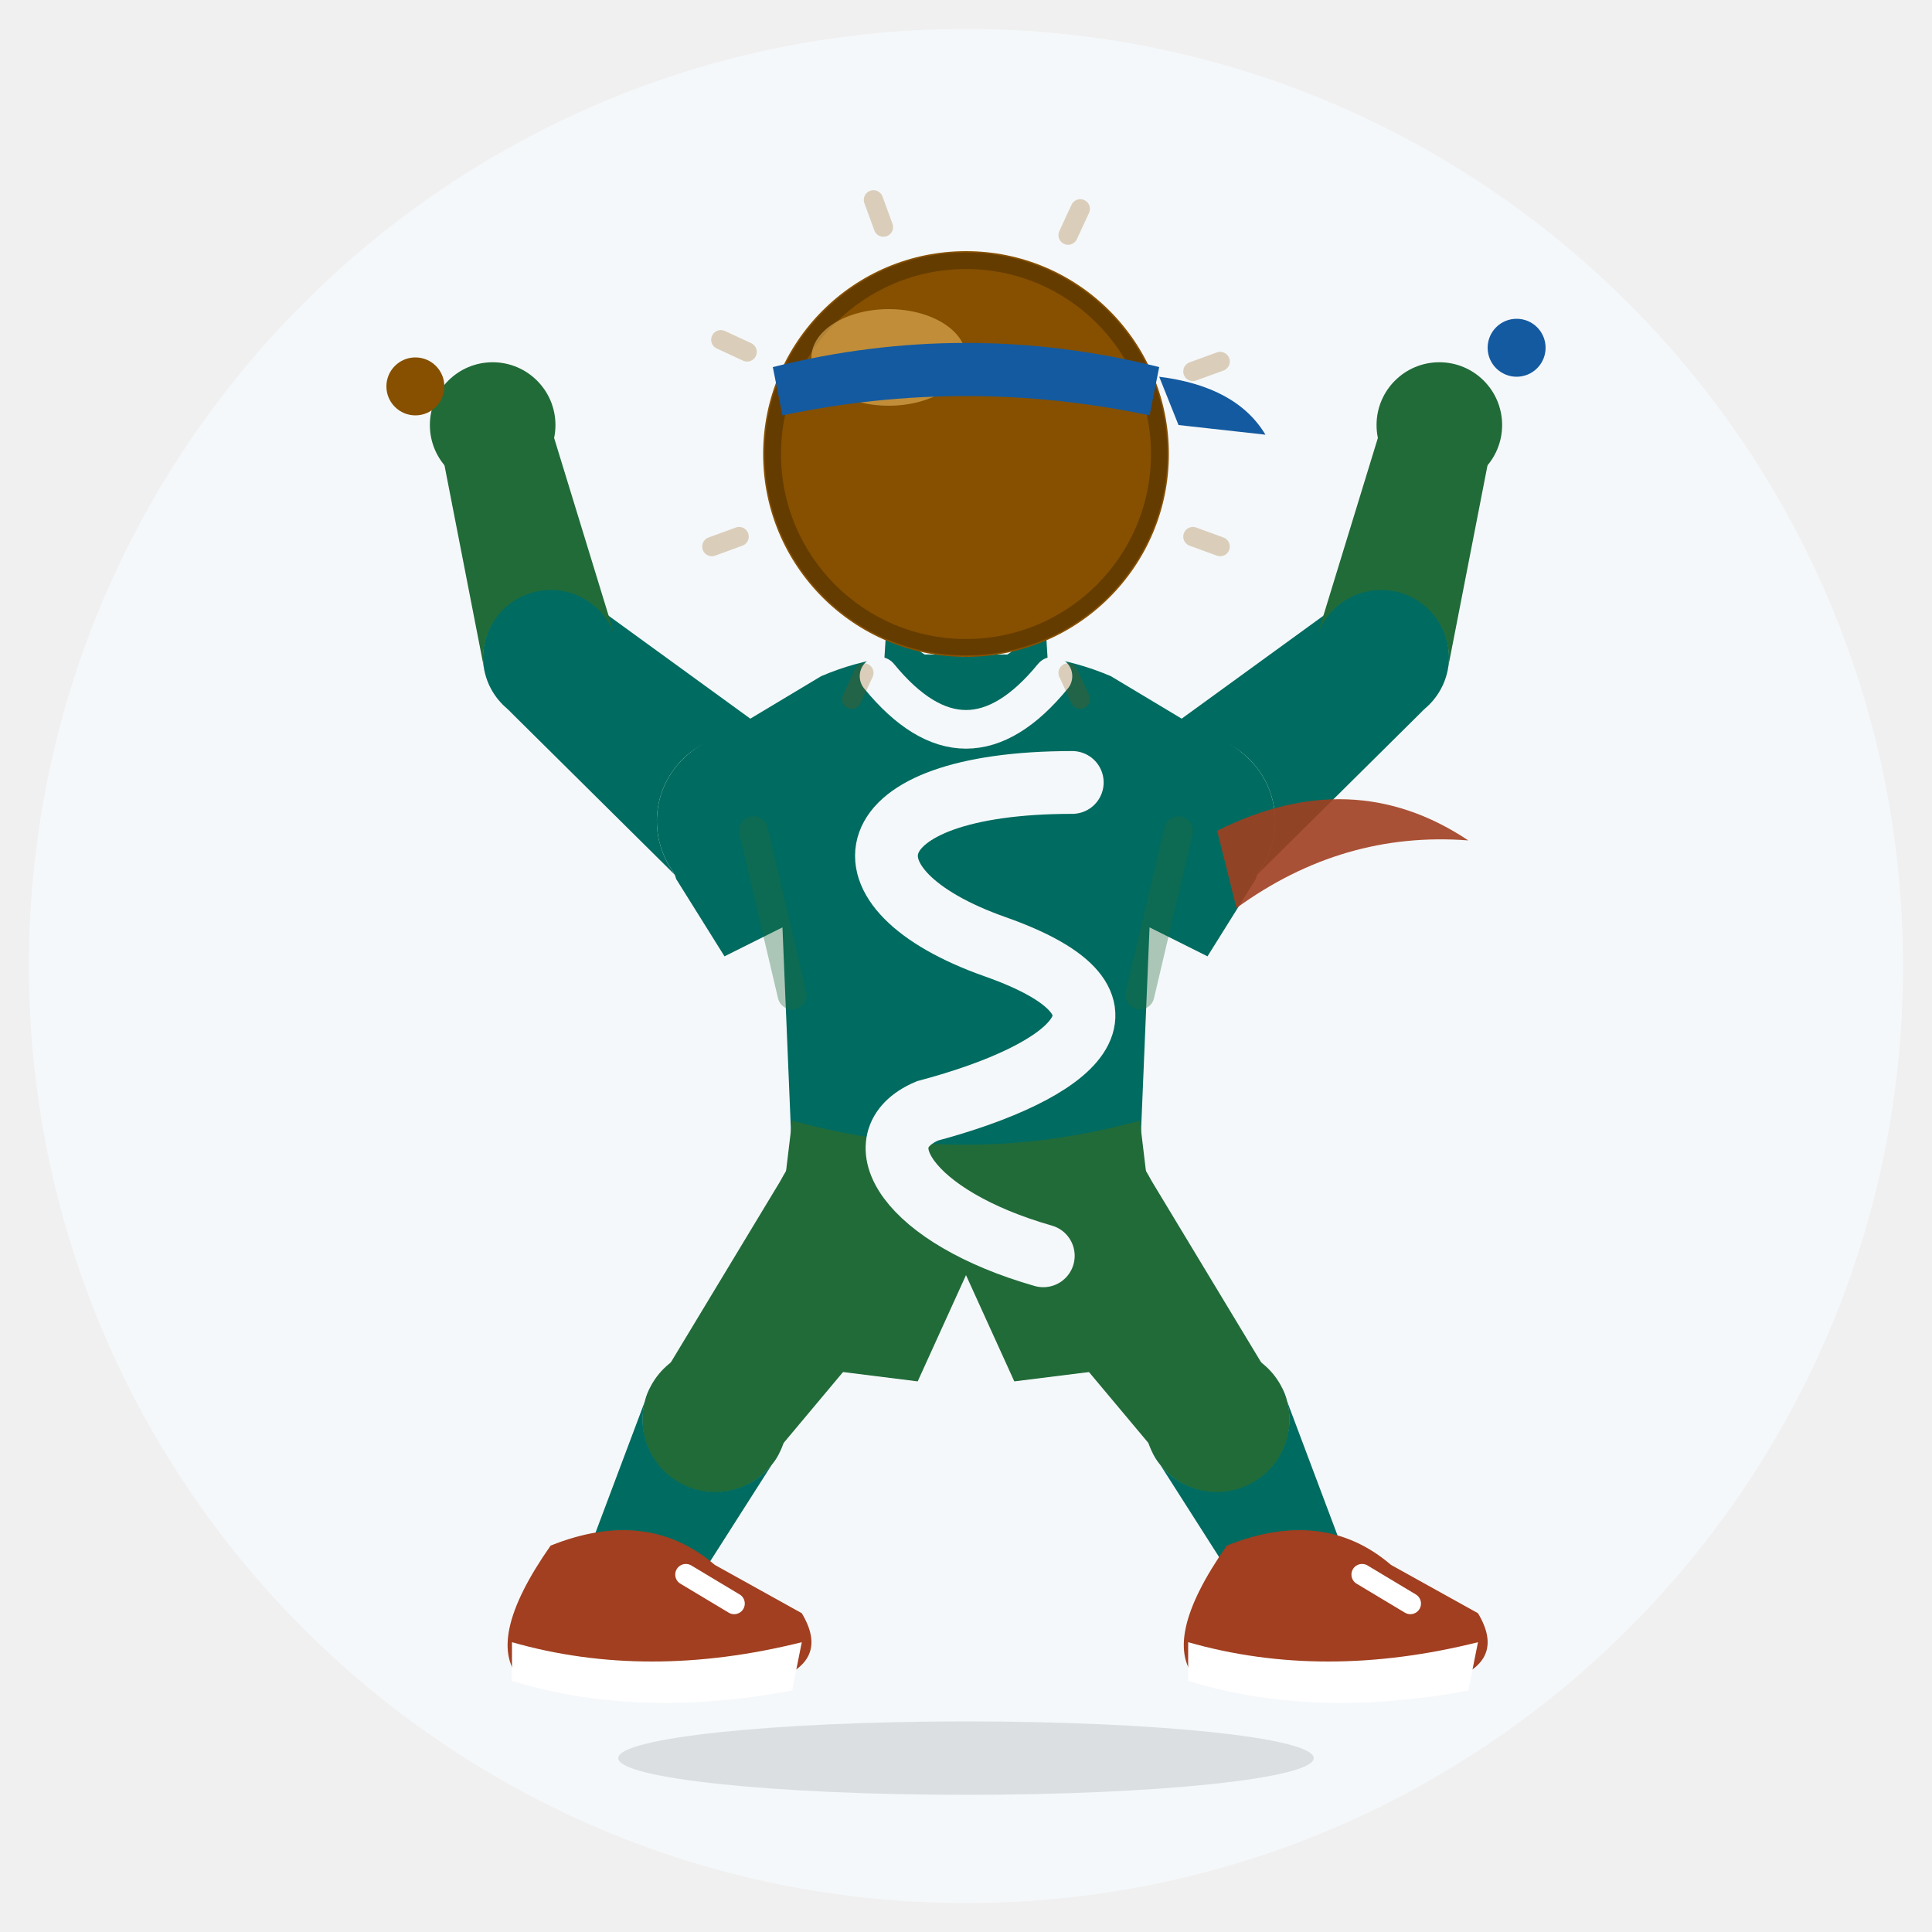
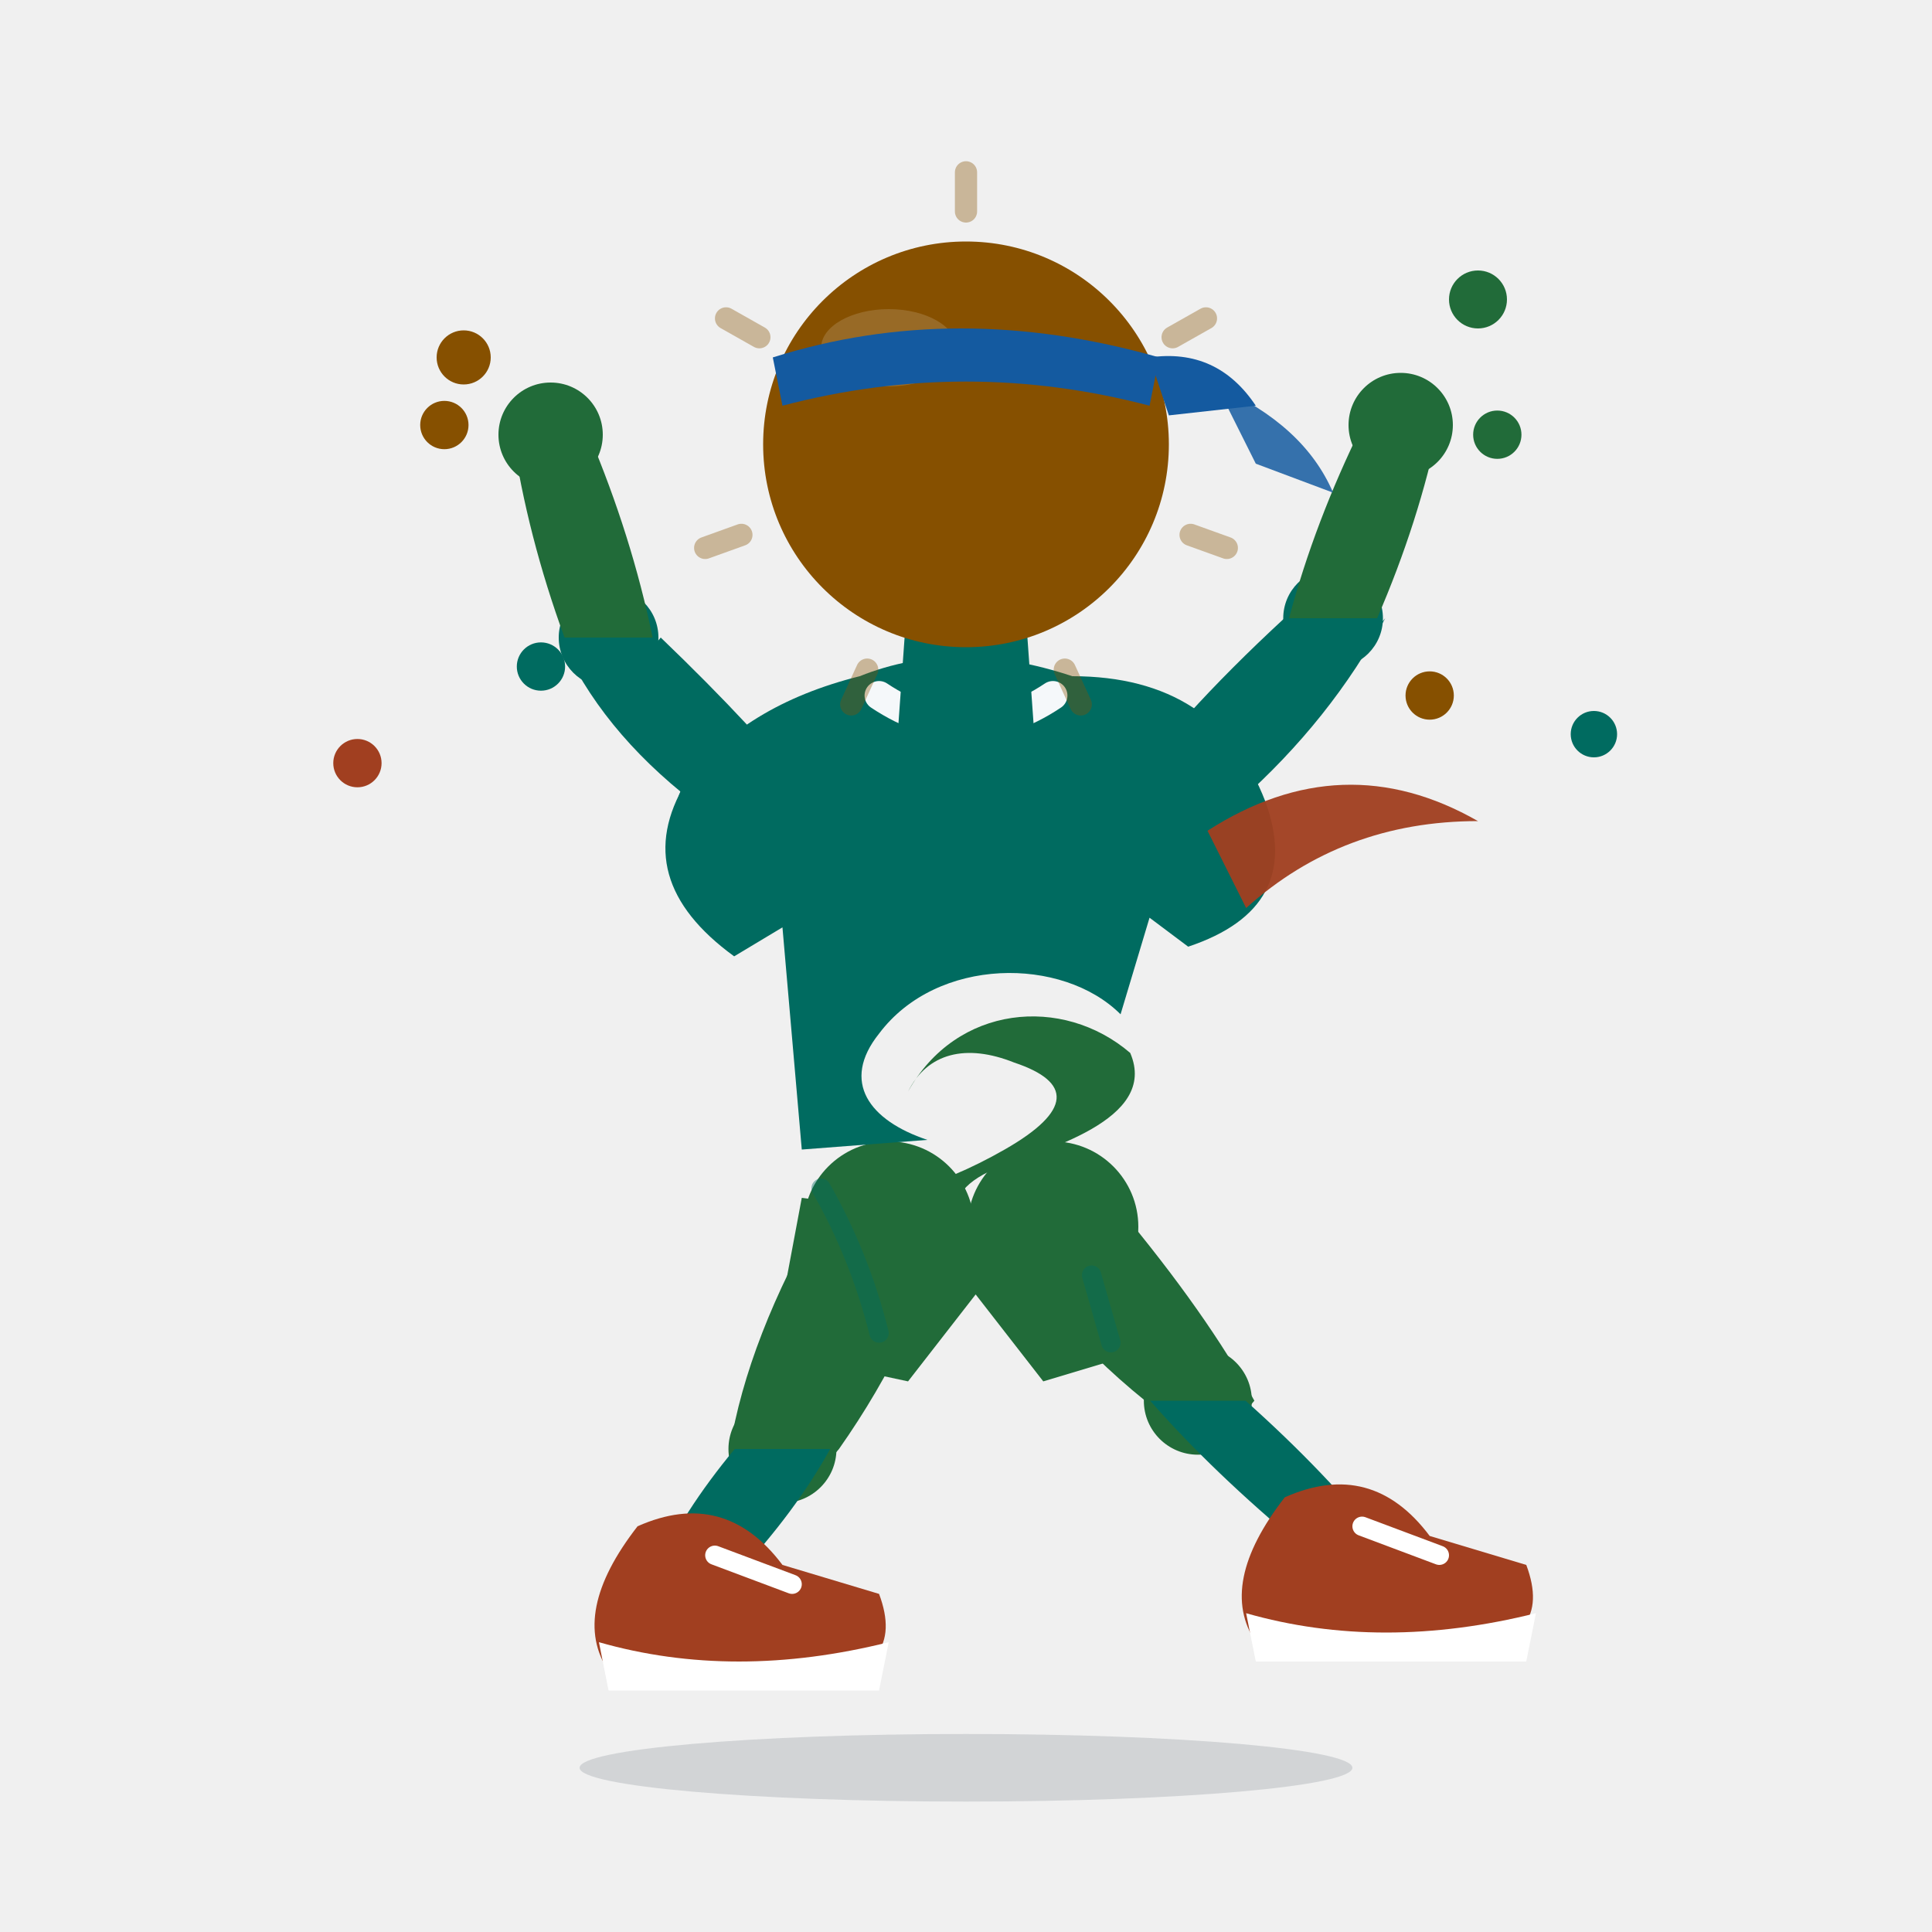
- <svg xmlns="http://www.w3.org/2000/svg" viewBox="0 0 200 200" width="96" height="96" class="trail-companion" data-pose="cheer" data-theme="light">
+ <svg xmlns="http://www.w3.org/2000/svg" viewBox="0 0 200 200">
  <g class="m-character">
-     <circle cx="100" cy="100" r="97" fill="#F5F8FA" />
    <g class="m-shadow">
-       <ellipse cx="100" cy="182" rx="36" ry="3.8" fill="#17232D" opacity=".12" />
+       <ellipse cx="100" cy="183" rx="40" ry="3.5" fill="#67717B" opacity=".22" />
    </g>
    <g class="m-leg-a">
-       <circle cx="89" cy="126" r="9" fill="#216B39" />
-       <path d="M81.68,120.77 L68.30,142.93 A7,7 0 0 1 79.70,151.07 L96.32,131.23 A9,9 0 0 1 81.68,120.77Z" fill="#216B39" />
-       <circle cx="74" cy="147" r="7.5" fill="#216B39" />
-       <path d="M67.29,143.65 L60.17,162.59 A5.4,5.4 0 0 1 69.83,167.41 L80.71,150.35 A7.5,7.5 0 0 1 67.29,143.65Z" fill="#006B60" />
-       <circle cx="65" cy="165" r="5.5" fill="#006B60" />
-       <path d="M57 160 Q67 156 74 162 L83 167 Q86 172 80 174 L54 174 Q50 170 57 160Z" fill="#A13F20" />
-       <path d="M53 170 Q67 174 83 170 L82 175 Q66 178 53 174Z" fill="#FFFFFF" />
-       <path d="M71 163 L76 166" stroke="#FFFFFF" stroke-width="2.2" stroke-linecap="round" />
+       <circle cx="92" cy="127" r="8.84" fill="#216B39" />
+       <path d="M85.24 125 Q77.4 138.5 75.54 150 Q81 157.15 86.85 150 Q94.95 138.5 98.76 125Z" fill="#216B39" />
+       <circle cx="81" cy="150" r="5.59" fill="#216B39" />
+       <path d="M76.06 150 Q70.65 156.5 67.71 163 Q72 168.46 76.29 163 Q82.35 156.5 85.94 150Z" fill="#006B60" />
+       <path d="M66 158 Q75 154 81 162 L91 165 Q94 173 84 174 L63 173 Q59 167 66 158Z" fill="#A13F20" />
+       <path d="M62 170 Q76 174 92 170 L91 175 L63 175Z" fill="#FFFFFF" />
+       <path d="M74 161 L82 164" fill="none" stroke="#FFFFFF" stroke-width="2" stroke-linecap="round" />
    </g>
    <g class="m-leg-b">
-       <circle cx="111" cy="126" r="9" fill="#216B39" />
-       <path d="M103.68,131.23 L120.30,151.07 A7,7 0 0 1 131.70,142.93 L118.32,120.77 A9,9 0 0 1 103.68,131.23Z" fill="#216B39" />
-       <circle cx="126" cy="147" r="7.5" fill="#216B39" />
-       <path d="M119.29,150.35 L130.17,167.41 A5.4,5.4 0 0 1 139.83,162.59 L132.71,143.65 A7.5,7.5 0 0 1 119.29,150.35Z" fill="#006B60" />
-       <circle cx="135" cy="165" r="5.5" fill="#006B60" />
-       <path d="M127 160 Q137 156 144 162 L153 167 Q156 172 150 174 L124 174 Q120 170 127 160Z" fill="#A13F20" />
-       <path d="M123 170 Q137 174 153 170 L152 175 Q136 178 123 174Z" fill="#FFFFFF" />
-       <path d="M141 163 L146 166" stroke="#FFFFFF" stroke-width="2.2" stroke-linecap="round" />
+       <circle cx="109" cy="127" r="8.84" fill="#216B39" />
+       <path d="M102.24 125 Q107.4 136.0 118.54 145 Q124 152.15 129.85 145 Q124.95 136.0 115.76 125Z" fill="#216B39" />
+       <circle cx="124" cy="145" r="5.59" fill="#216B39" />
+       <path d="M119.06 145 Q125.65 152.5 134.71 160 Q139 165.46 143.29 160 Q137.35 152.5 128.94 145Z" fill="#006B60" />
+       <path d="M133 155 Q142 151 148 159 L158 162 Q161 170 151 171 L130 170 Q126 164 133 155Z" fill="#A13F20" />
+       <path d="M129 167 Q143 171 159 167 L158 172 L130 172Z" fill="#FFFFFF" />
+       <path d="M141 158 L149 161" fill="none" stroke="#FFFFFF" stroke-width="2" stroke-linecap="round" />
    </g>
    <g class="m-arm-a">
-       <circle cx="77" cy="85" r="9" fill="#006B60" />
-       <path d="M82.83,78.14 L61.53,62.67 A7,7 0 0 1 52.47,73.33 L71.17,91.86 A9,9 0 0 1 82.83,78.14Z" fill="#006B60" />
-       <circle cx="57" cy="68" r="7" fill="#006B60" />
-       <path d="M63.79,66.30 L56.53,42.62 A5.7,5.7 0 0 1 45.47,45.38 L50.21,69.70 A7,7 0 0 1 63.79,66.30Z" fill="#216B39" />
-       <circle cx="51" cy="44" r="6.5" fill="#216B39" />
+       <circle cx="78" cy="85" r="8.16" fill="#006B60" />
+       <path d="M71.76 83 Q62.1 75.5 57.96 66 Q63 72.6 68.4 66 Q78.3 75.5 84.24 83Z" fill="#006B60" />
+       <circle cx="63" cy="66" r="5.16" fill="#006B60" />
+       <path d="M58.44 66 Q54.6 55.5 53.04 45 Q57 50.04 60.96 45 Q65.4 55.5 67.56 66Z" fill="#216B39" />
+       <circle cx="57" cy="45" r="5.4" fill="#216B39" />
    </g>
    <g class="m-arm-b">
-       <circle cx="123" cy="85" r="9" fill="#006B60" />
-       <path d="M128.83,91.86 L147.53,73.33 A7,7 0 0 1 138.47,62.67 L117.17,78.14 A9,9 0 0 1 128.83,91.86Z" fill="#006B60" />
-       <circle cx="143" cy="68" r="7" fill="#006B60" />
-       <path d="M149.79,69.70 L154.53,45.38 A5.7,5.7 0 0 1 143.47,42.62 L136.21,66.30 A7,7 0 0 1 149.79,69.70Z" fill="#216B39" />
-       <circle cx="149" cy="44" r="6.5" fill="#216B39" />
-     </g>
-     <g class="m-neck">
-       <path d="M92.00,61.00 L91.00,77.00 A9,9 0 0 1 109.00,77.00 L108.00,61.00 A8,8 0 0 1 92.00,61.00Z" fill="#006B60" />
+       <circle cx="122" cy="85" r="8.16" fill="#006B60" />
+       <path d="M115.76 83 Q121.6 74.5 132.96 64 Q138 70.6 143.4 64 Q137.8 74.5 128.24 83Z" fill="#006B60" />
+       <circle cx="138" cy="64" r="5.16" fill="#006B60" />
+       <path d="M133.44 64 Q136.1 54.0 141.04 44 Q145 49.04 148.96 44 Q146.9 54.0 142.56 64Z" fill="#216B39" />
+       <circle cx="145" cy="44" r="5.4" fill="#216B39" />
    </g>
    <g class="m-torso">
-       <path d="M85 70 Q92 67 100 68 Q108 67 115 70 L125 76 Q134 79 130 91 L125 99 L119 96 L118 120 Q100 125 82 120 L81 96 L75 99 L70 91 Q66 79 75 76Z" fill="#006B60" />
-       <path d="M91 70 Q100 81 109 70" fill="none" stroke="#F5F8FA" stroke-width="4" stroke-linecap="round" />
-       <path d="M78 86 L82 103 M122 86 L118 103" stroke="#216B39" stroke-width="3" opacity=".35" stroke-linecap="round" />
-       <path d="M82 116 Q100 121 118 116 L121 141 L105 143 L100 132 L95 143 L79 141Z" fill="#216B39" />
-       <path d="M111 81 C88 81 86 92 103 98 C120 104 111 111 96 115 C89 118 94 126 108 130" fill="none" stroke="#F5F8FA" stroke-width="6.5" stroke-linecap="round" />
+       <path d="M89 70 Q99 66 111 70 Q126 70 131 83 Q135 94 123 98 L119 95 L116 105 C110 99 97 99 91 107 C87 112 90 116 96 118 L83 119 L81 96 L76 99 Q65 91 71 81 Q77 73 89 70Z" fill="#006B60" />
+       <path d="M117 109 C120 116 108 119 103 121 C96 124 98 129 111 132 Q118 135 118 140 L108 143 L101 134 L94 143 L80 140 L83 124 C90 125 97 123 104 119 C111 115 111 112 105 110 C100 108 96 109 94 113 C99 104 110 103 117 109Z" fill="#216B39" />
+       <path d="M91 72 Q100 78 109 72" fill="none" stroke="#F5F8FA" stroke-width="3" stroke-linecap="round" />
+       <path d="M85 123 Q89 130 91 138 M113 132 L115 139" fill="none" stroke="#006B60" stroke-width="2" stroke-linecap="round" opacity=".42" />
    </g>
    <g class="m-head">
-       <circle cx="100" cy="47" r="21" fill="#865000" />
-       <circle cx="100" cy="47" r="20" fill="#865000" stroke="#653C00" stroke-width="1.7" />
-       <ellipse cx="92" cy="37" rx="8" ry="5" fill="#F7C56C" opacity=".52" />
-       <path d="M123.49 55.55 L126.31 56.58" stroke="#865000" stroke-width="2" opacity=".25" stroke-linecap="round" />
-       <path d="M110.57 69.66 L111.83 72.38" stroke="#865000" stroke-width="2" opacity=".25" stroke-linecap="round" />
-       <path d="M89.43 69.66 L88.17 72.38" stroke="#865000" stroke-width="2" opacity=".25" stroke-linecap="round" />
-       <path d="M76.51 55.55 L73.69 56.58" stroke="#865000" stroke-width="2" opacity=".25" stroke-linecap="round" />
-       <path d="M77.34 36.43 L74.62 35.17" stroke="#865000" stroke-width="2" opacity=".25" stroke-linecap="round" />
-       <path d="M91.45 23.51 L90.42 20.69" stroke="#865000" stroke-width="2" opacity=".25" stroke-linecap="round" />
-       <path d="M110.57 24.34 L111.83 21.62" stroke="#865000" stroke-width="2" opacity=".25" stroke-linecap="round" />
-       <path d="M123.49 38.45 L126.31 37.42" stroke="#865000" stroke-width="2" opacity=".25" stroke-linecap="round" />
-       <path d="M80 38 Q100 33 120 38 L119 43 Q100 39 81 43Z" fill="#145AA0" />
-       <path d="M120 39 Q128 40 131 45 L122 44Z" fill="#145AA0" />
+       <path d="M94 61 L93 75 Q100 80 107 75 L106 61Z" fill="#006B60" />
+       <path d="M100.0 21.89 L100.0 17.84" fill="none" stroke="#865000" stroke-width="2.3" stroke-linecap="round" opacity=".36" />
+       <path d="M121.39 34.91 L124.84 32.96" fill="none" stroke="#865000" stroke-width="2.3" stroke-linecap="round" opacity=".36" />
+       <path d="M123.25 55.37 L127.0 56.72" fill="none" stroke="#865000" stroke-width="2.3" stroke-linecap="round" opacity=".36" />
+       <path d="M110.23 69.32 L111.88 72.92" fill="none" stroke="#865000" stroke-width="2.3" stroke-linecap="round" opacity=".36" />
+       <path d="M89.77 69.32 L88.12 72.92" fill="none" stroke="#865000" stroke-width="2.3" stroke-linecap="round" opacity=".36" />
+       <path d="M76.75 55.37 L73.0 56.72" fill="none" stroke="#865000" stroke-width="2.3" stroke-linecap="round" opacity=".36" />
+       <path d="M78.61 34.91 L75.16 32.96" fill="none" stroke="#865000" stroke-width="2.3" stroke-linecap="round" opacity=".36" />
+       <circle cx="100" cy="46" r="21" fill="#865000" />
+       <ellipse cx="92" cy="36" rx="7" ry="4" fill="#FFFFFF" opacity=".15" />
+       <path d="M80 37 Q99 31 120 37 L119 42 Q100 37 81 42Z" fill="#145AA0" />
+       <path d="M119 37 Q126 36 130 42 L121 43Z" fill="#145AA0" />
+       <path d="M126 40 Q135 44 138 51 L130 48Z" fill="#145AA0" opacity=".85" />
    </g>
    <g class="m-ribbon">
-       <path d="M126 86 Q140 79 152 87 Q139 86 128 94Z" fill="#A13F20" opacity=".9" />
+       <path d="M125 86 Q139 77 153 85 Q139 85 129 94Z" fill="#A13F20" opacity=".95" />
    </g>
-     <g class="m-sparkles">
-       <circle cx="43" cy="40" r="3" fill="#865000" />
-       <circle cx="157" cy="36" r="3" fill="#145AA0" />
+     <g class="m-extra">
+       <circle cx="48" cy="37" r="2.8" fill="#865000" />
+       <circle cx="153" cy="31" r="3" fill="#216B39" />
+       <circle cx="165" cy="76" r="2.4" fill="#006B60" />
+       <circle cx="37" cy="79" r="2.5" fill="#A13F20" />
    </g>
  </g>
+   <g class="m-extra">
+     <circle cx="46" cy="44" r="2.5" fill="#865000" />
+     <circle cx="155" cy="45" r="2.5" fill="#216B39" />
+     <circle cx="56" cy="69" r="2.5" fill="#006B60" />
+     <circle cx="148" cy="72" r="2.5" fill="#865000" />
+   </g>
</svg>
